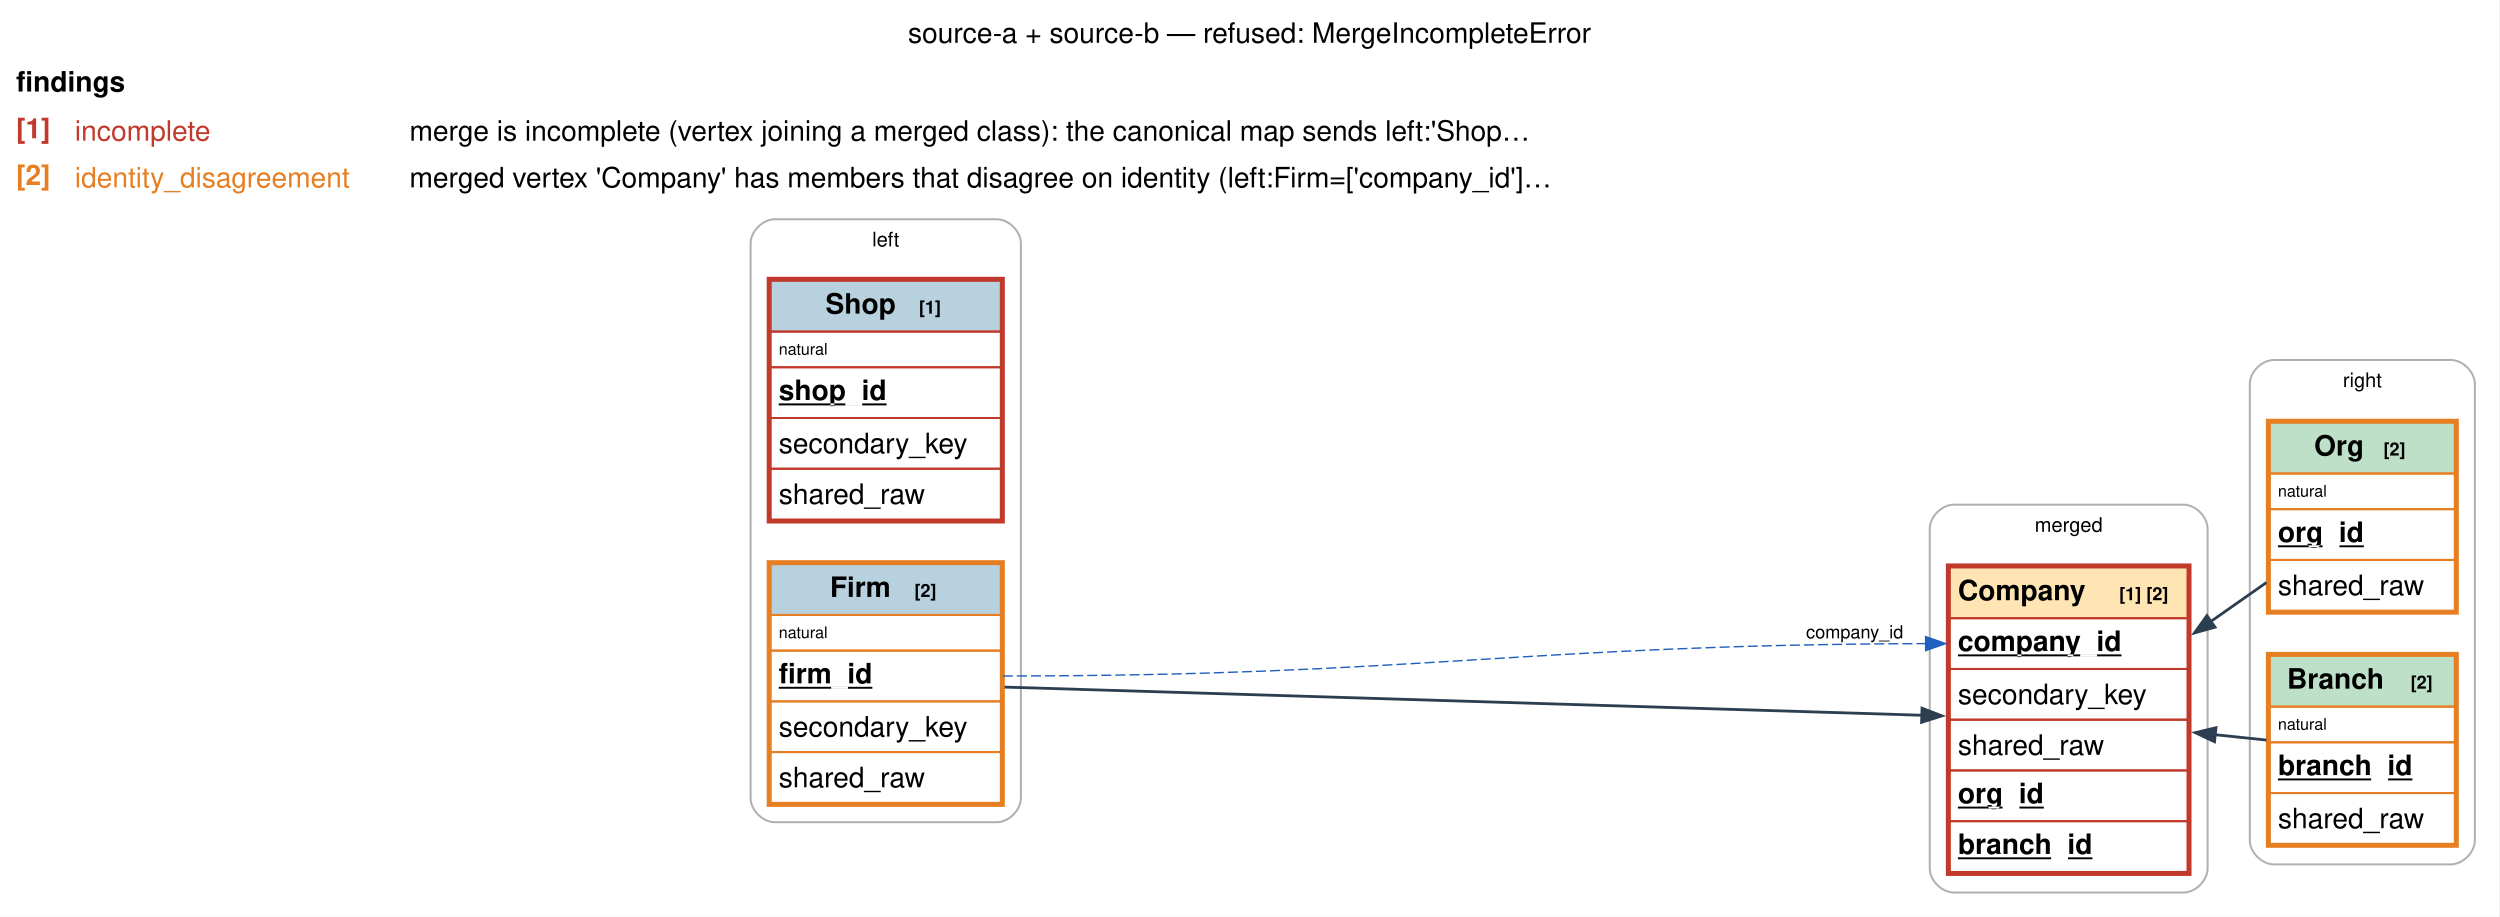
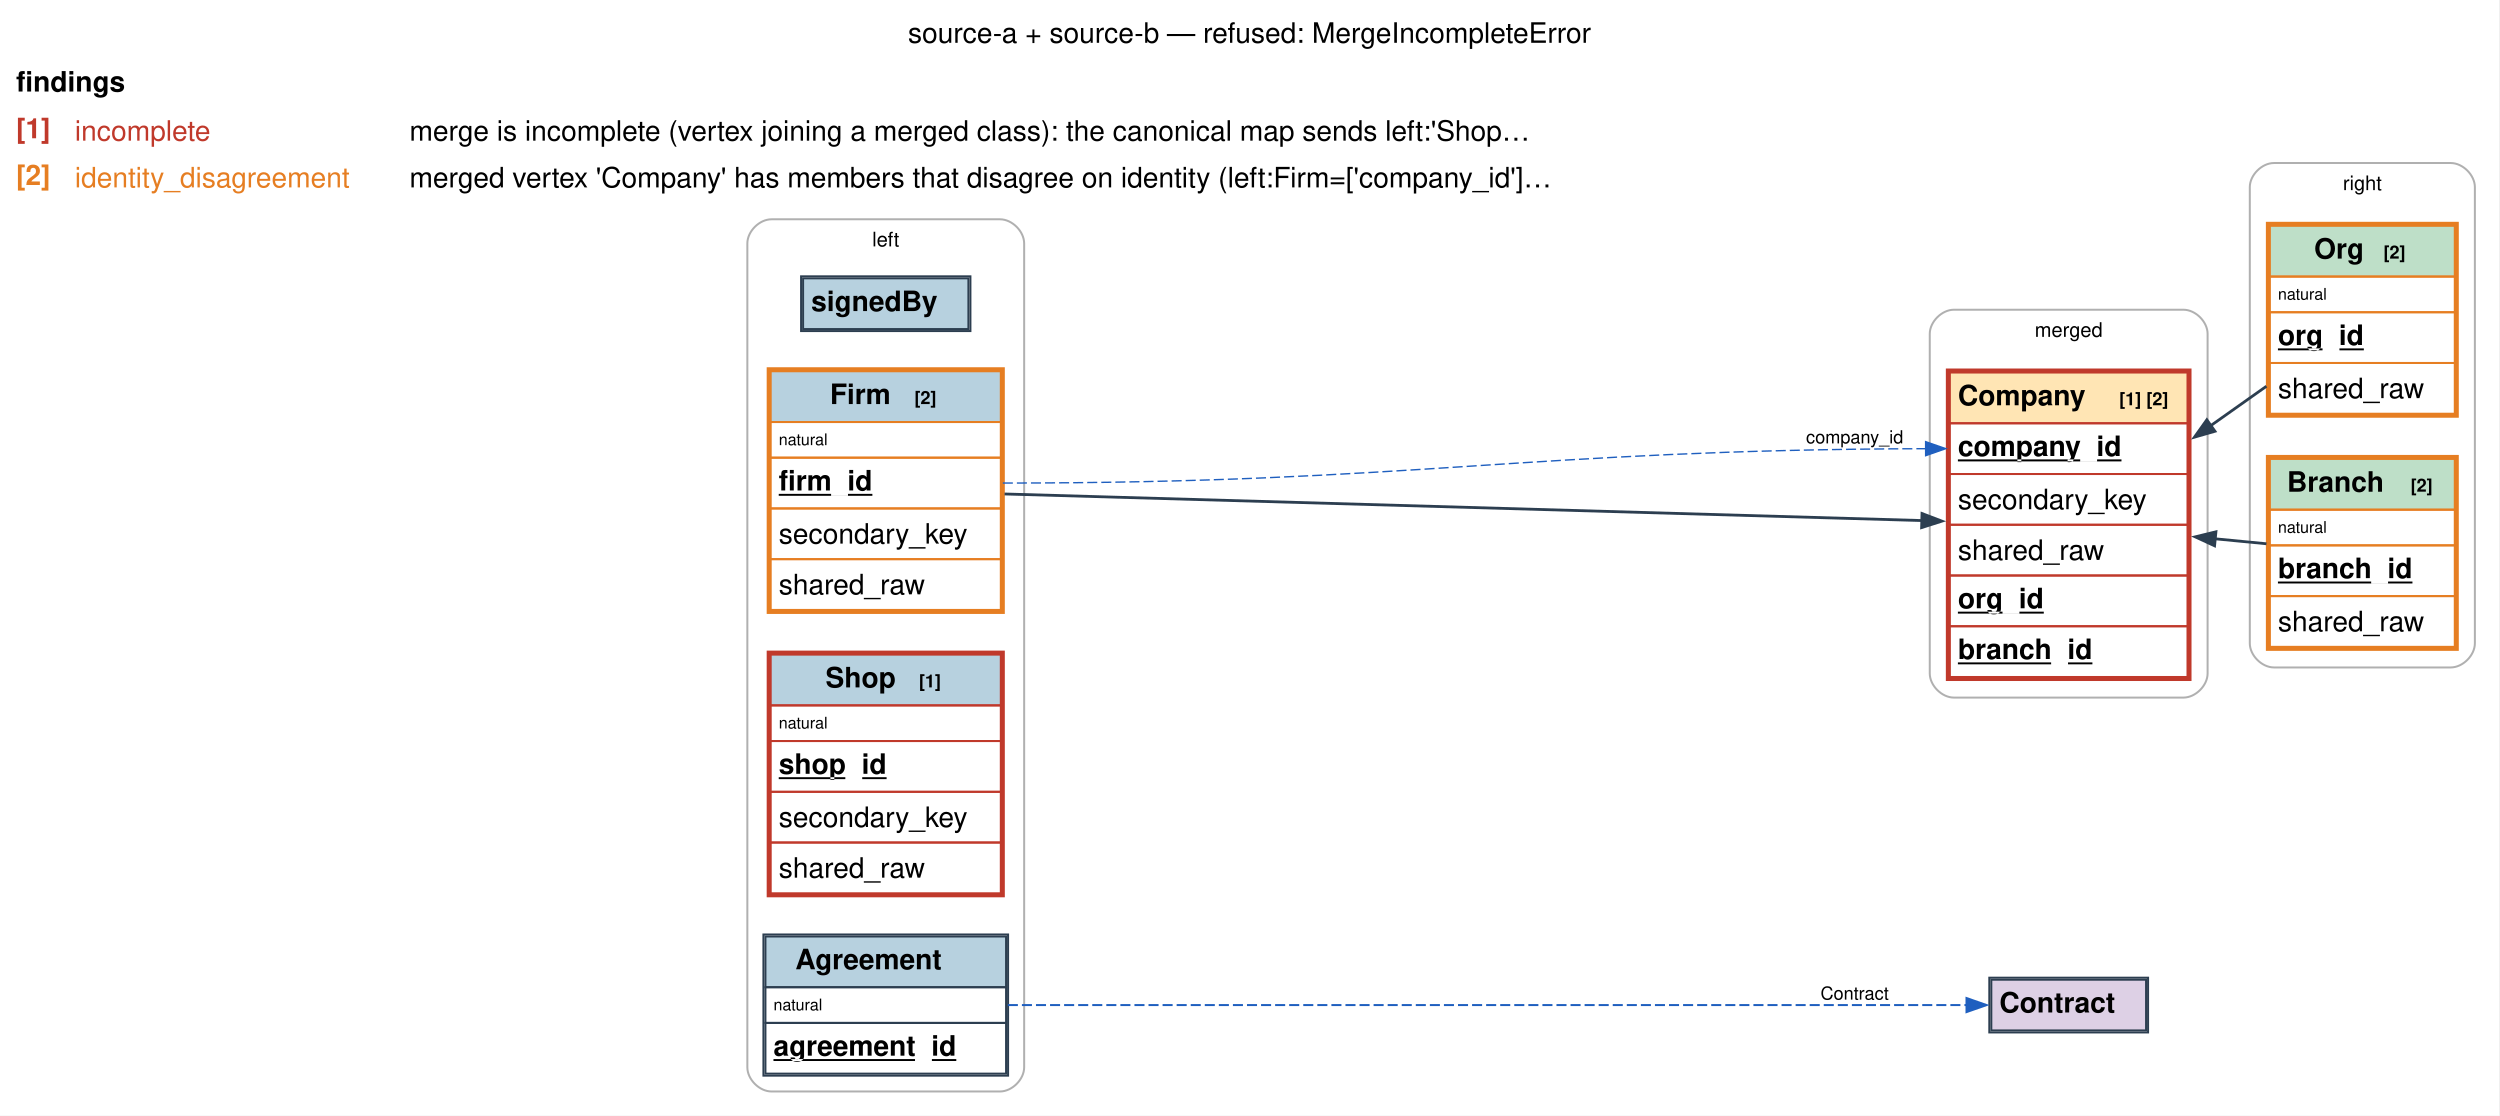
- <svg xmlns="http://www.w3.org/2000/svg" width="1244pt" height="456pt" viewBox="0.00 0.00 1244.00 456.00">
-   <g id="graph0" class="graph" transform="scale(1 1) rotate(0) translate(4 452.12)">
-     <polygon fill="white" stroke="none" points="-4,4 -4,-452.12 1239.5,-452.12 1239.5,4 -4,4" />
-     <text xml:space="preserve" text-anchor="middle" x="617.75" y="-430.82" font-family="Helvetica,sans-Serif" font-size="14.00">source-a + source-b — refused: MergeIncompleteError</text>
+ <svg xmlns="http://www.w3.org/2000/svg" width="1244pt" height="555pt" viewBox="0.00 0.00 1244.00 555.00">
+   <g id="graph0" class="graph" transform="scale(1 1) rotate(0) translate(4 551.12)">
+     <polygon fill="white" stroke="none" points="-4,4 -4,-551.12 1239.5,-551.12 1239.5,4 -4,4" />
+     <text xml:space="preserve" text-anchor="middle" x="617.75" y="-529.83" font-family="Helvetica,sans-Serif" font-size="14.00">source-a + source-b — refused: MergeIncompleteError</text>
    <g id="clust1" class="cluster">
-       <path fill="none" stroke="#b0b0b0" d="M381.5,-43C381.5,-43 492,-43 492,-43 498,-43 504,-49 504,-55 504,-55 504,-331 504,-331 504,-337 498,-343 492,-343 492,-343 381.5,-343 381.5,-343 375.5,-343 369.5,-337 369.5,-331 369.5,-331 369.5,-55 369.5,-55 369.5,-49 375.5,-43 381.5,-43" />
-       <text xml:space="preserve" text-anchor="middle" x="436.75" y="-329.5" font-family="Helvetica,sans-Serif" font-size="10.00">left</text>
+       <path fill="none" stroke="#b0b0b0" d="M379.88,-8C379.88,-8 493.62,-8 493.62,-8 499.62,-8 505.62,-14 505.62,-20 505.62,-20 505.62,-430 505.62,-430 505.62,-436 499.62,-442 493.62,-442 493.62,-442 379.88,-442 379.88,-442 373.88,-442 367.88,-436 367.88,-430 367.88,-430 367.88,-20 367.88,-20 367.88,-14 373.88,-8 379.88,-8" />
+       <text xml:space="preserve" text-anchor="middle" x="436.75" y="-428.5" font-family="Helvetica,sans-Serif" font-size="10.00">left</text>
    </g>
    <g id="clust2" class="cluster">
-       <path fill="none" stroke="#b0b0b0" d="M968.25,-8C968.25,-8 1082.5,-8 1082.5,-8 1088.5,-8 1094.5,-14 1094.5,-20 1094.5,-20 1094.5,-189 1094.5,-189 1094.5,-195 1088.5,-201 1082.5,-201 1082.5,-201 968.25,-201 968.25,-201 962.25,-201 956.25,-195 956.25,-189 956.25,-189 956.25,-20 956.25,-20 956.25,-14 962.25,-8 968.25,-8" />
-       <text xml:space="preserve" text-anchor="middle" x="1025.38" y="-187.5" font-family="Helvetica,sans-Serif" font-size="10.00">merged</text>
+       <path fill="none" stroke="#b0b0b0" d="M968.25,-204C968.25,-204 1082.5,-204 1082.5,-204 1088.5,-204 1094.5,-210 1094.5,-216 1094.5,-216 1094.5,-385 1094.5,-385 1094.5,-391 1088.5,-397 1082.5,-397 1082.5,-397 968.25,-397 968.25,-397 962.25,-397 956.25,-391 956.25,-385 956.25,-385 956.25,-216 956.25,-216 956.25,-210 962.25,-204 968.25,-204" />
+       <text xml:space="preserve" text-anchor="middle" x="1025.38" y="-383.5" font-family="Helvetica,sans-Serif" font-size="10.00">merged</text>
    </g>
    <g id="clust3" class="cluster">
-       <path fill="none" stroke="#b0b0b0" d="M1127.5,-22C1127.5,-22 1215.5,-22 1215.5,-22 1221.5,-22 1227.5,-28 1227.5,-34 1227.5,-34 1227.5,-261 1227.5,-261 1227.5,-267 1221.5,-273 1215.5,-273 1215.5,-273 1127.5,-273 1127.5,-273 1121.5,-273 1115.5,-267 1115.5,-261 1115.5,-261 1115.5,-34 1115.5,-34 1115.5,-28 1121.5,-22 1127.5,-22" />
-       <text xml:space="preserve" text-anchor="middle" x="1171.5" y="-259.5" font-family="Helvetica,sans-Serif" font-size="10.00">right</text>
+       <path fill="none" stroke="#b0b0b0" d="M1127.5,-219C1127.5,-219 1215.5,-219 1215.5,-219 1221.5,-219 1227.5,-225 1227.5,-231 1227.5,-231 1227.5,-458 1227.5,-458 1227.5,-464 1221.5,-470 1215.5,-470 1215.5,-470 1127.5,-470 1127.5,-470 1121.5,-470 1115.5,-464 1115.5,-458 1115.5,-458 1115.5,-231 1115.5,-231 1115.5,-225 1121.5,-219 1127.5,-219" />
+       <text xml:space="preserve" text-anchor="middle" x="1171.5" y="-456.5" font-family="Helvetica,sans-Serif" font-size="10.00">right</text>
    </g>
    <g id="node1" class="node">
-       <polygon fill="#b7d1df" stroke="none" points="379.5,-146.12 379.5,-171.38 494,-171.38 494,-146.12 379.5,-146.12" />
-       <polygon fill="none" stroke="#e67e22" points="379.5,-146.12 379.5,-171.38 494,-171.38 494,-146.12 379.5,-146.12" />
-       <text xml:space="preserve" text-anchor="start" x="409" y="-155.07" font-family="Helvetica,sans-Serif" font-weight="bold" font-size="14.00">Firm </text>
-       <text xml:space="preserve" text-anchor="start" x="451" y="-155.07" font-family="Helvetica,sans-Serif" font-weight="bold" font-size="9.00">[2]</text>
-       <polygon fill="none" stroke="#e67e22" points="379.5,-128.38 379.5,-146.12 494,-146.12 494,-128.38 379.5,-128.38" />
-       <text xml:space="preserve" text-anchor="start" x="383.5" y="-134.62" font-family="Helvetica,sans-Serif" font-size="8.00">natural</text>
-       <polygon fill="none" stroke="#e67e22" points="379.5,-103.12 379.5,-128.38 494,-128.38 494,-103.12 379.5,-103.12" />
-       <text xml:space="preserve" text-anchor="start" x="383.5" y="-112.08" font-family="Helvetica,sans-Serif" font-weight="bold" text-decoration="underline" font-size="14.00">firm_id</text>
-       <polygon fill="none" stroke="#e67e22" points="379.5,-77.88 379.5,-103.12 494,-103.12 494,-77.88 379.5,-77.88" />
-       <text xml:space="preserve" text-anchor="start" x="383.5" y="-85.62" font-family="Helvetica,sans-Serif" font-size="14.00">secondary_key</text>
-       <polygon fill="none" stroke="#e67e22" points="379.5,-52.62 379.5,-77.88 494,-77.88 494,-52.62 379.5,-52.62" />
-       <text xml:space="preserve" text-anchor="start" x="383.5" y="-60.38" font-family="Helvetica,sans-Serif" font-size="14.00">shared_raw</text>
-       <polygon fill="none" stroke="#e67e22" stroke-width="2" points="378.5,-51.62 378.5,-172.38 495,-172.38 495,-51.62 378.5,-51.62" />
+       <polygon fill="#b7d1df" stroke="none" points="379.5,-341.12 379.5,-366.38 494,-366.38 494,-341.12 379.5,-341.12" />
+       <polygon fill="none" stroke="#e67e22" points="379.5,-341.12 379.5,-366.38 494,-366.38 494,-341.12 379.5,-341.12" />
+       <text xml:space="preserve" text-anchor="start" x="409" y="-350.07" font-family="Helvetica,sans-Serif" font-weight="bold" font-size="14.00">Firm </text>
+       <text xml:space="preserve" text-anchor="start" x="451" y="-350.07" font-family="Helvetica,sans-Serif" font-weight="bold" font-size="9.00">[2]</text>
+       <polygon fill="none" stroke="#e67e22" points="379.5,-323.38 379.5,-341.12 494,-341.12 494,-323.38 379.5,-323.38" />
+       <text xml:space="preserve" text-anchor="start" x="383.5" y="-329.62" font-family="Helvetica,sans-Serif" font-size="8.00">natural</text>
+       <polygon fill="none" stroke="#e67e22" points="379.5,-298.12 379.5,-323.38 494,-323.38 494,-298.12 379.5,-298.12" />
+       <text xml:space="preserve" text-anchor="start" x="383.5" y="-307.07" font-family="Helvetica,sans-Serif" font-weight="bold" text-decoration="underline" font-size="14.00">firm_id</text>
+       <polygon fill="none" stroke="#e67e22" points="379.5,-272.88 379.5,-298.12 494,-298.12 494,-272.88 379.5,-272.88" />
+       <text xml:space="preserve" text-anchor="start" x="383.5" y="-280.62" font-family="Helvetica,sans-Serif" font-size="14.00">secondary_key</text>
+       <polygon fill="none" stroke="#e67e22" points="379.5,-247.62 379.5,-272.88 494,-272.88 494,-247.62 379.5,-247.62" />
+       <text xml:space="preserve" text-anchor="start" x="383.5" y="-255.38" font-family="Helvetica,sans-Serif" font-size="14.00">shared_raw</text>
+       <polygon fill="none" stroke="#e67e22" stroke-width="2" points="378.5,-246.62 378.5,-367.38 495,-367.38 495,-246.62 378.5,-246.62" />
+     </g>
+     <g id="node7" class="node">
+       <polygon fill="#ffe5b4" stroke="none" points="966.25,-340.5 966.25,-365.75 1084.5,-365.75 1084.5,-340.5 966.25,-340.5" />
+       <polygon fill="none" stroke="#c0392b" points="966.25,-340.5 966.25,-365.75 1084.5,-365.75 1084.5,-340.5 966.25,-340.5" />
+       <text xml:space="preserve" text-anchor="start" x="970.25" y="-349.45" font-family="Helvetica,sans-Serif" font-weight="bold" font-size="14.00">Company </text>
+       <text xml:space="preserve" text-anchor="start" x="1050.5" y="-349.45" font-family="Helvetica,sans-Serif" font-weight="bold" font-size="9.00">[1] [2]</text>
+       <polygon fill="none" stroke="#c0392b" points="966.25,-315.25 966.25,-340.5 1084.5,-340.5 1084.5,-315.25 966.25,-315.25" />
+       <text xml:space="preserve" text-anchor="start" x="970.25" y="-324.2" font-family="Helvetica,sans-Serif" font-weight="bold" text-decoration="underline" font-size="14.00">company_id</text>
+       <polygon fill="none" stroke="#c0392b" points="966.25,-290 966.25,-315.25 1084.5,-315.25 1084.5,-290 966.25,-290" />
+       <text xml:space="preserve" text-anchor="start" x="970.25" y="-297.75" font-family="Helvetica,sans-Serif" font-size="14.00">secondary_key</text>
+       <polygon fill="none" stroke="#c0392b" points="966.25,-264.75 966.25,-290 1084.5,-290 1084.5,-264.75 966.25,-264.75" />
+       <text xml:space="preserve" text-anchor="start" x="970.25" y="-272.5" font-family="Helvetica,sans-Serif" font-size="14.00">shared_raw</text>
+       <polygon fill="none" stroke="#c0392b" points="966.25,-239.5 966.25,-264.75 1084.5,-264.75 1084.5,-239.5 966.25,-239.5" />
+       <text xml:space="preserve" text-anchor="start" x="970.25" y="-248.45" font-family="Helvetica,sans-Serif" font-weight="bold" text-decoration="underline" font-size="14.00">org_id</text>
+       <polygon fill="none" stroke="#c0392b" points="966.25,-214.25 966.25,-239.5 1084.5,-239.5 1084.5,-214.25 966.25,-214.25" />
+       <text xml:space="preserve" text-anchor="start" x="970.25" y="-223.2" font-family="Helvetica,sans-Serif" font-weight="bold" text-decoration="underline" font-size="14.00">branch_id</text>
+       <polygon fill="none" stroke="#c0392b" stroke-width="2" points="965.25,-213.25 965.25,-366.75 1085.5,-366.75 1085.5,-213.25 965.25,-213.25" />
+     </g>
+     <g id="edge1" class="edge">
+       <path fill="none" stroke="#2c3e50" stroke-width="1.4" d="M495.87,-305.32C603.77,-302.19 834.75,-295.5 952.35,-292.09" />
+       <polygon fill="#2c3e50" stroke="#2c3e50" stroke-width="1.4" points="952.39,-295.59 962.29,-291.8 952.19,-288.59 952.39,-295.59" />
+     </g>
+     <g id="edge2" class="edge">
+       <path fill="none" stroke="#1f5fbf" stroke-width="0.7" stroke-dasharray="5,2" d="M495,-310.75C700.46,-310.75 754.24,-327.28 954.37,-327.86" />
+       <polygon fill="#1f5fbf" stroke="#1f5fbf" stroke-width="0.7" points="954.19,-331.36 964.19,-327.87 954.2,-324.36 954.19,-331.36" />
+       <text xml:space="preserve" text-anchor="middle" x="918.88" y="-330.49" font-family="Helvetica,sans-Serif" font-size="9.00">company_id</text>
+     </g>
+     <g id="node2" class="node">
+       <polygon fill="#b7d1df" stroke="none" points="379.5,-200.12 379.5,-225.38 494,-225.38 494,-200.12 379.5,-200.12" />
+       <polygon fill="none" stroke="#c0392b" points="379.5,-200.12 379.5,-225.38 494,-225.38 494,-200.12 379.5,-200.12" />
+       <text xml:space="preserve" text-anchor="start" x="406.75" y="-209.07" font-family="Helvetica,sans-Serif" font-weight="bold" font-size="14.00">Shop </text>
+       <text xml:space="preserve" text-anchor="start" x="453.25" y="-209.07" font-family="Helvetica,sans-Serif" font-weight="bold" font-size="9.00">[1]</text>
+       <polygon fill="none" stroke="#c0392b" points="379.5,-182.38 379.5,-200.12 494,-200.12 494,-182.38 379.5,-182.38" />
+       <text xml:space="preserve" text-anchor="start" x="383.5" y="-188.62" font-family="Helvetica,sans-Serif" font-size="8.00">natural</text>
+       <polygon fill="none" stroke="#c0392b" points="379.5,-157.12 379.5,-182.38 494,-182.38 494,-157.12 379.5,-157.12" />
+       <text xml:space="preserve" text-anchor="start" x="383.5" y="-166.07" font-family="Helvetica,sans-Serif" font-weight="bold" text-decoration="underline" font-size="14.00">shop_id</text>
+       <polygon fill="none" stroke="#c0392b" points="379.5,-131.88 379.5,-157.12 494,-157.12 494,-131.88 379.5,-131.88" />
+       <text xml:space="preserve" text-anchor="start" x="383.5" y="-139.62" font-family="Helvetica,sans-Serif" font-size="14.00">secondary_key</text>
+       <polygon fill="none" stroke="#c0392b" points="379.5,-106.62 379.5,-131.88 494,-131.88 494,-106.62 379.5,-106.62" />
+       <text xml:space="preserve" text-anchor="start" x="383.5" y="-114.38" font-family="Helvetica,sans-Serif" font-size="14.00">shared_raw</text>
+       <polygon fill="none" stroke="#c0392b" stroke-width="2" points="378.5,-105.62 378.5,-226.38 495,-226.38 495,-105.62 378.5,-105.62" />
+     </g>
+     <g id="node3" class="node">
+       <polygon fill="#b7d1df" stroke="none" points="376.88,-59.88 376.88,-85.12 496.62,-85.12 496.62,-59.88 376.88,-59.88" />
+       <polygon fill="none" stroke="#2c3e50" points="376.88,-59.88 376.88,-85.12 496.62,-85.12 496.62,-59.88 376.88,-59.88" />
+       <text xml:space="preserve" text-anchor="start" x="391.75" y="-68.83" font-family="Helvetica,sans-Serif" font-weight="bold" font-size="14.00">Agreement</text>
+       <polygon fill="none" stroke="#2c3e50" points="376.88,-42.12 376.88,-59.88 496.62,-59.88 496.62,-42.12 376.88,-42.12" />
+       <text xml:space="preserve" text-anchor="start" x="380.88" y="-48.38" font-family="Helvetica,sans-Serif" font-size="8.00">natural</text>
+       <polygon fill="none" stroke="#2c3e50" points="376.88,-16.88 376.88,-42.12 496.62,-42.12 496.62,-16.88 376.88,-16.88" />
+       <text xml:space="preserve" text-anchor="start" x="380.88" y="-25.82" font-family="Helvetica,sans-Serif" font-weight="bold" text-decoration="underline" font-size="14.00">agreement_id</text>
+       <polygon fill="none" stroke="#2c3e50" points="375.88,-15.88 375.88,-86.12 497.62,-86.12 497.62,-15.88 375.88,-15.88" />
+     </g>
+     <g id="node8" class="node">
+       <polygon fill="#ddd0e5" stroke="none" points="986.88,-38.38 986.88,-63.62 1063.88,-63.62 1063.88,-38.38 986.88,-38.38" />
+       <polygon fill="none" stroke="#2c3e50" points="986.88,-38.38 986.88,-63.62 1063.88,-63.62 1063.88,-38.38 986.88,-38.38" />
+       <text xml:space="preserve" text-anchor="start" x="990.88" y="-47.33" font-family="Helvetica,sans-Serif" font-weight="bold" font-size="14.00">Contract</text>
+       <polygon fill="none" stroke="#2c3e50" points="985.88,-37.38 985.88,-64.62 1064.88,-64.62 1064.88,-37.38 985.88,-37.38" />
+     </g>
+     <g id="edge3" class="edge">
+       <path fill="none" stroke="#1f5fbf" stroke-dasharray="5,2" d="M497.5,-51C613.46,-51 867.04,-51 974.58,-51" />
+       <polygon fill="#1f5fbf" stroke="#1f5fbf" points="974.53,-54.5 984.53,-51 974.53,-47.5 974.53,-54.5" />
+       <text xml:space="preserve" text-anchor="middle" x="918.88" y="-53.7" font-family="Helvetica,sans-Serif" font-size="9.00">Contract</text>
+     </g>
+     <g id="node4" class="node">
+       <polygon fill="#b7d1df" stroke="none" points="395.62,-387.38 395.62,-412.62 477.88,-412.62 477.88,-387.38 395.62,-387.38" />
+       <polygon fill="none" stroke="#2c3e50" points="395.62,-387.38 395.62,-412.62 477.88,-412.62 477.88,-387.38 395.62,-387.38" />
+       <text xml:space="preserve" text-anchor="start" x="399.62" y="-396.32" font-family="Helvetica,sans-Serif" font-weight="bold" font-size="14.00">signedBy</text>
+       <polygon fill="none" stroke="#2c3e50" points="394.62,-386.38 394.62,-413.62 478.88,-413.62 478.88,-386.38 394.62,-386.38" />
    </g>
    <g id="node5" class="node">
-       <polygon fill="#ffe5b4" stroke="none" points="966.25,-144.5 966.25,-169.75 1084.5,-169.75 1084.5,-144.5 966.25,-144.5" />
-       <polygon fill="none" stroke="#c0392b" points="966.25,-144.5 966.25,-169.75 1084.5,-169.75 1084.5,-144.5 966.25,-144.5" />
-       <text xml:space="preserve" text-anchor="start" x="970.25" y="-153.45" font-family="Helvetica,sans-Serif" font-weight="bold" font-size="14.00">Company </text>
-       <text xml:space="preserve" text-anchor="start" x="1050.5" y="-153.45" font-family="Helvetica,sans-Serif" font-weight="bold" font-size="9.00">[1] [2]</text>
-       <polygon fill="none" stroke="#c0392b" points="966.25,-119.25 966.25,-144.5 1084.5,-144.5 1084.5,-119.25 966.25,-119.25" />
-       <text xml:space="preserve" text-anchor="start" x="970.25" y="-128.2" font-family="Helvetica,sans-Serif" font-weight="bold" text-decoration="underline" font-size="14.00">company_id</text>
-       <polygon fill="none" stroke="#c0392b" points="966.25,-94 966.25,-119.25 1084.5,-119.25 1084.5,-94 966.25,-94" />
-       <text xml:space="preserve" text-anchor="start" x="970.25" y="-101.75" font-family="Helvetica,sans-Serif" font-size="14.00">secondary_key</text>
-       <polygon fill="none" stroke="#c0392b" points="966.25,-68.75 966.25,-94 1084.5,-94 1084.5,-68.75 966.25,-68.75" />
-       <text xml:space="preserve" text-anchor="start" x="970.25" y="-76.5" font-family="Helvetica,sans-Serif" font-size="14.00">shared_raw</text>
-       <polygon fill="none" stroke="#c0392b" points="966.25,-43.5 966.25,-68.75 1084.5,-68.75 1084.5,-43.5 966.25,-43.5" />
-       <text xml:space="preserve" text-anchor="start" x="970.25" y="-52.45" font-family="Helvetica,sans-Serif" font-weight="bold" text-decoration="underline" font-size="14.00">org_id</text>
-       <polygon fill="none" stroke="#c0392b" points="966.25,-18.25 966.25,-43.5 1084.5,-43.5 1084.5,-18.25 966.25,-18.25" />
-       <text xml:space="preserve" text-anchor="start" x="970.25" y="-27.2" font-family="Helvetica,sans-Serif" font-weight="bold" text-decoration="underline" font-size="14.00">branch_id</text>
-       <polygon fill="none" stroke="#c0392b" stroke-width="2" points="965.25,-17.25 965.25,-170.75 1085.5,-170.75 1085.5,-17.25 965.25,-17.25" />
+       <polygon fill="#bedfc8" stroke="none" points="1125.5,-413.5 1125.5,-438.75 1217.5,-438.75 1217.5,-413.5 1125.5,-413.5" />
+       <polygon fill="none" stroke="#e67e22" points="1125.5,-413.5 1125.5,-438.75 1217.5,-438.75 1217.5,-413.5 1125.5,-413.5" />
+       <text xml:space="preserve" text-anchor="start" x="1147.5" y="-422.45" font-family="Helvetica,sans-Serif" font-weight="bold" font-size="14.00">Org </text>
+       <text xml:space="preserve" text-anchor="start" x="1182" y="-422.45" font-family="Helvetica,sans-Serif" font-weight="bold" font-size="9.00">[2]</text>
+       <polygon fill="none" stroke="#e67e22" points="1125.5,-395.75 1125.5,-413.5 1217.5,-413.5 1217.5,-395.75 1125.5,-395.75" />
+       <text xml:space="preserve" text-anchor="start" x="1129.5" y="-402" font-family="Helvetica,sans-Serif" font-size="8.00">natural</text>
+       <polygon fill="none" stroke="#e67e22" points="1125.5,-370.5 1125.5,-395.75 1217.5,-395.75 1217.5,-370.5 1125.5,-370.5" />
+       <text xml:space="preserve" text-anchor="start" x="1129.5" y="-379.45" font-family="Helvetica,sans-Serif" font-weight="bold" text-decoration="underline" font-size="14.00">org_id</text>
+       <polygon fill="none" stroke="#e67e22" points="1125.5,-345.25 1125.5,-370.5 1217.5,-370.5 1217.5,-345.25 1125.5,-345.25" />
+       <text xml:space="preserve" text-anchor="start" x="1129.5" y="-353" font-family="Helvetica,sans-Serif" font-size="14.00">shared_raw</text>
+       <polygon fill="none" stroke="#e67e22" stroke-width="2" points="1124.5,-344.25 1124.5,-439.75 1218.5,-439.75 1218.5,-344.25 1124.5,-344.25" />
    </g>
-     <g id="edge1" class="edge">
-       <path fill="none" stroke="#2c3e50" stroke-width="1.4" d="M495.87,-110.22C603.77,-106.91 834.75,-99.82 952.35,-96.21" />
-       <polygon fill="#2c3e50" stroke="#2c3e50" stroke-width="1.4" points="952.4,-99.71 962.29,-95.91 952.18,-92.71 952.4,-99.71" />
-     </g>
-     <g id="edge2" class="edge">
-       <path fill="none" stroke="#1f5fbf" stroke-width="0.7" stroke-dasharray="5,2" d="M495,-115.75C700.45,-115.75 754.25,-131.31 954.37,-131.86" />
-       <polygon fill="#1f5fbf" stroke="#1f5fbf" stroke-width="0.7" points="954.19,-135.36 964.19,-131.87 954.2,-128.36 954.19,-135.36" />
-       <text xml:space="preserve" text-anchor="middle" x="918.88" y="-134.5" font-family="Helvetica,sans-Serif" font-size="9.00">company_id</text>
-     </g>
-     <g id="node2" class="node">
-       <polygon fill="#b7d1df" stroke="none" points="379.5,-287.12 379.5,-312.38 494,-312.38 494,-287.12 379.5,-287.12" />
-       <polygon fill="none" stroke="#c0392b" points="379.5,-287.12 379.5,-312.38 494,-312.38 494,-287.12 379.5,-287.12" />
-       <text xml:space="preserve" text-anchor="start" x="406.75" y="-296.07" font-family="Helvetica,sans-Serif" font-weight="bold" font-size="14.00">Shop </text>
-       <text xml:space="preserve" text-anchor="start" x="453.25" y="-296.07" font-family="Helvetica,sans-Serif" font-weight="bold" font-size="9.00">[1]</text>
-       <polygon fill="none" stroke="#c0392b" points="379.5,-269.38 379.5,-287.12 494,-287.12 494,-269.38 379.5,-269.38" />
-       <text xml:space="preserve" text-anchor="start" x="383.5" y="-275.62" font-family="Helvetica,sans-Serif" font-size="8.00">natural</text>
-       <polygon fill="none" stroke="#c0392b" points="379.5,-244.12 379.5,-269.38 494,-269.38 494,-244.12 379.5,-244.12" />
-       <text xml:space="preserve" text-anchor="start" x="383.5" y="-253.07" font-family="Helvetica,sans-Serif" font-weight="bold" text-decoration="underline" font-size="14.00">shop_id</text>
-       <polygon fill="none" stroke="#c0392b" points="379.5,-218.88 379.5,-244.12 494,-244.12 494,-218.88 379.5,-218.88" />
-       <text xml:space="preserve" text-anchor="start" x="383.5" y="-226.62" font-family="Helvetica,sans-Serif" font-size="14.00">secondary_key</text>
-       <polygon fill="none" stroke="#c0392b" points="379.5,-193.62 379.5,-218.88 494,-218.88 494,-193.62 379.5,-193.62" />
-       <text xml:space="preserve" text-anchor="start" x="383.5" y="-201.38" font-family="Helvetica,sans-Serif" font-size="14.00">shared_raw</text>
-       <polygon fill="none" stroke="#c0392b" stroke-width="2" points="378.5,-192.62 378.5,-313.38 495,-313.38 495,-192.62 378.5,-192.62" />
-     </g>
-     <g id="node3" class="node">
-       <polygon fill="#bedfc8" stroke="none" points="1125.5,-216.5 1125.5,-241.75 1217.5,-241.75 1217.5,-216.5 1125.5,-216.5" />
-       <polygon fill="none" stroke="#e67e22" points="1125.5,-216.5 1125.5,-241.75 1217.5,-241.75 1217.5,-216.5 1125.5,-216.5" />
-       <text xml:space="preserve" text-anchor="start" x="1147.5" y="-225.45" font-family="Helvetica,sans-Serif" font-weight="bold" font-size="14.00">Org </text>
-       <text xml:space="preserve" text-anchor="start" x="1182" y="-225.45" font-family="Helvetica,sans-Serif" font-weight="bold" font-size="9.00">[2]</text>
-       <polygon fill="none" stroke="#e67e22" points="1125.5,-198.75 1125.5,-216.5 1217.5,-216.5 1217.5,-198.75 1125.5,-198.75" />
-       <text xml:space="preserve" text-anchor="start" x="1129.5" y="-205" font-family="Helvetica,sans-Serif" font-size="8.00">natural</text>
-       <polygon fill="none" stroke="#e67e22" points="1125.5,-173.5 1125.5,-198.75 1217.5,-198.75 1217.5,-173.5 1125.5,-173.5" />
-       <text xml:space="preserve" text-anchor="start" x="1129.5" y="-182.45" font-family="Helvetica,sans-Serif" font-weight="bold" text-decoration="underline" font-size="14.00">org_id</text>
-       <polygon fill="none" stroke="#e67e22" points="1125.5,-148.25 1125.5,-173.5 1217.5,-173.5 1217.5,-148.25 1125.5,-148.25" />
-       <text xml:space="preserve" text-anchor="start" x="1129.5" y="-156" font-family="Helvetica,sans-Serif" font-size="14.00">shared_raw</text>
-       <polygon fill="none" stroke="#e67e22" stroke-width="2" points="1124.5,-147.25 1124.5,-242.75 1218.5,-242.75 1218.5,-147.25 1124.5,-147.25" />
-     </g>
-     <g id="node4" class="node">
-       <polygon fill="#bedfc8" stroke="none" points="1125.5,-100.5 1125.5,-125.75 1217.5,-125.75 1217.5,-100.5 1125.5,-100.5" />
-       <polygon fill="none" stroke="#e67e22" points="1125.5,-100.5 1125.5,-125.75 1217.5,-125.75 1217.5,-100.5 1125.5,-100.5" />
-       <text xml:space="preserve" text-anchor="start" x="1134" y="-109.45" font-family="Helvetica,sans-Serif" font-weight="bold" font-size="14.00">Branch </text>
-       <text xml:space="preserve" text-anchor="start" x="1195.5" y="-109.45" font-family="Helvetica,sans-Serif" font-weight="bold" font-size="9.00">[2]</text>
-       <polygon fill="none" stroke="#e67e22" points="1125.5,-82.75 1125.5,-100.5 1217.5,-100.5 1217.5,-82.75 1125.5,-82.75" />
-       <text xml:space="preserve" text-anchor="start" x="1129.5" y="-89" font-family="Helvetica,sans-Serif" font-size="8.00">natural</text>
-       <polygon fill="none" stroke="#e67e22" points="1125.5,-57.5 1125.5,-82.75 1217.5,-82.75 1217.5,-57.5 1125.5,-57.5" />
-       <text xml:space="preserve" text-anchor="start" x="1129.5" y="-66.45" font-family="Helvetica,sans-Serif" font-weight="bold" text-decoration="underline" font-size="14.00">branch_id</text>
-       <polygon fill="none" stroke="#e67e22" points="1125.5,-32.25 1125.5,-57.5 1217.5,-57.5 1217.5,-32.25 1125.5,-32.25" />
-       <text xml:space="preserve" text-anchor="start" x="1129.5" y="-40" font-family="Helvetica,sans-Serif" font-size="14.00">shared_raw</text>
-       <polygon fill="none" stroke="#e67e22" stroke-width="2" points="1124.5,-31.25 1124.5,-126.75 1218.5,-126.75 1218.5,-31.25 1124.5,-31.25" />
-     </g>
-     <g id="edge3" class="edge">
-       <path fill="none" stroke="#2c3e50" stroke-width="1.4" d="M1096.01,-142.8C1105.42,-149.4 1114.89,-156.03 1123.78,-162.26" />
-       <polygon fill="#2c3e50" stroke="#2c3e50" stroke-width="1.4" points="1098.18,-140.04 1087.98,-137.17 1094.16,-145.78 1098.18,-140.04" />
+     <g id="node6" class="node">
+       <polygon fill="#bedfc8" stroke="none" points="1125.5,-297.5 1125.5,-322.75 1217.5,-322.75 1217.5,-297.5 1125.5,-297.5" />
+       <polygon fill="none" stroke="#e67e22" points="1125.5,-297.5 1125.5,-322.75 1217.5,-322.75 1217.5,-297.5 1125.5,-297.5" />
+       <text xml:space="preserve" text-anchor="start" x="1134" y="-306.45" font-family="Helvetica,sans-Serif" font-weight="bold" font-size="14.00">Branch </text>
+       <text xml:space="preserve" text-anchor="start" x="1195.5" y="-306.45" font-family="Helvetica,sans-Serif" font-weight="bold" font-size="9.00">[2]</text>
+       <polygon fill="none" stroke="#e67e22" points="1125.5,-279.75 1125.5,-297.5 1217.5,-297.5 1217.5,-279.75 1125.5,-279.75" />
+       <text xml:space="preserve" text-anchor="start" x="1129.5" y="-286" font-family="Helvetica,sans-Serif" font-size="8.00">natural</text>
+       <polygon fill="none" stroke="#e67e22" points="1125.5,-254.5 1125.5,-279.75 1217.5,-279.75 1217.5,-254.5 1125.5,-254.5" />
+       <text xml:space="preserve" text-anchor="start" x="1129.5" y="-263.45" font-family="Helvetica,sans-Serif" font-weight="bold" text-decoration="underline" font-size="14.00">branch_id</text>
+       <polygon fill="none" stroke="#e67e22" points="1125.5,-229.25 1125.5,-254.5 1217.5,-254.5 1217.5,-229.25 1125.5,-229.25" />
+       <text xml:space="preserve" text-anchor="start" x="1129.5" y="-237" font-family="Helvetica,sans-Serif" font-size="14.00">shared_raw</text>
+       <polygon fill="none" stroke="#e67e22" stroke-width="2" points="1124.5,-228.25 1124.5,-323.75 1218.5,-323.75 1218.5,-228.25 1124.5,-228.25" />
    </g>
    <g id="edge4" class="edge">
-       <path fill="none" stroke="#2c3e50" stroke-width="1.4" d="M1098.09,-86.54C1106.82,-85.63 1115.55,-84.72 1123.78,-83.86" />
-       <polygon fill="#2c3e50" stroke="#2c3e50" stroke-width="1.4" points="1097.94,-83.03 1088.35,-87.55 1098.66,-90 1097.94,-83.03" />
+       <path fill="none" stroke="#2c3e50" stroke-width="1.4" d="M1096.01,-339.28C1105.42,-345.94 1114.89,-352.65 1123.78,-358.93" />
+       <polygon fill="#2c3e50" stroke="#2c3e50" stroke-width="1.4" points="1098.16,-336.52 1087.97,-333.6 1094.12,-342.23 1098.16,-336.52" />
    </g>
-     <g id="node6" class="node">
-       <text xml:space="preserve" text-anchor="start" x="4" y="-406.57" font-family="Helvetica,sans-Serif" font-weight="bold" font-size="14.00">findings</text>
-       <text xml:space="preserve" text-anchor="start" x="4" y="-383.32" font-family="Helvetica,sans-Serif" font-weight="bold" font-size="14.00" fill="#c0392b">[1]</text>
-       <text xml:space="preserve" text-anchor="start" x="33.25" y="-382.12" font-family="Helvetica,sans-Serif" font-size="14.00" fill="#c0392b">incomplete</text>
-       <text xml:space="preserve" text-anchor="start" x="199.75" y="-382.12" font-family="Helvetica,sans-Serif" font-size="14.00">merge is incomplete (vertex joining a merged class): the canonical map sends left:'Shop…</text>
-       <text xml:space="preserve" text-anchor="start" x="4" y="-360.07" font-family="Helvetica,sans-Serif" font-weight="bold" font-size="14.00" fill="#e67e22">[2]</text>
-       <text xml:space="preserve" text-anchor="start" x="33.25" y="-358.88" font-family="Helvetica,sans-Serif" font-size="14.00" fill="#e67e22">identity_disagreement</text>
-       <text xml:space="preserve" text-anchor="start" x="199.75" y="-358.88" font-family="Helvetica,sans-Serif" font-size="14.00">merged vertex 'Company' has members that disagree on identity (left:Firm=['company_id']…</text>
+     <g id="edge5" class="edge">
+       <path fill="none" stroke="#2c3e50" stroke-width="1.4" d="M1098.09,-283.03C1106.82,-282.19 1115.55,-281.34 1123.78,-280.54" />
+       <polygon fill="#2c3e50" stroke="#2c3e50" stroke-width="1.4" points="1097.97,-279.53 1088.35,-283.98 1098.65,-286.5 1097.97,-279.53" />
+     </g>
+     <g id="node9" class="node">
+       <text xml:space="preserve" text-anchor="start" x="4" y="-505.57" font-family="Helvetica,sans-Serif" font-weight="bold" font-size="14.00">findings</text>
+       <text xml:space="preserve" text-anchor="start" x="4" y="-482.32" font-family="Helvetica,sans-Serif" font-weight="bold" font-size="14.00" fill="#c0392b">[1]</text>
+       <text xml:space="preserve" text-anchor="start" x="33.25" y="-481.12" font-family="Helvetica,sans-Serif" font-size="14.00" fill="#c0392b">incomplete</text>
+       <text xml:space="preserve" text-anchor="start" x="199.75" y="-481.12" font-family="Helvetica,sans-Serif" font-size="14.00">merge is incomplete (vertex joining a merged class): the canonical map sends left:'Shop…</text>
+       <text xml:space="preserve" text-anchor="start" x="4" y="-459.07" font-family="Helvetica,sans-Serif" font-weight="bold" font-size="14.00" fill="#e67e22">[2]</text>
+       <text xml:space="preserve" text-anchor="start" x="33.25" y="-457.88" font-family="Helvetica,sans-Serif" font-size="14.00" fill="#e67e22">identity_disagreement</text>
+       <text xml:space="preserve" text-anchor="start" x="199.75" y="-457.88" font-family="Helvetica,sans-Serif" font-size="14.00">merged vertex 'Company' has members that disagree on identity (left:Firm=['company_id']…</text>
    </g>
  </g>
</svg>
